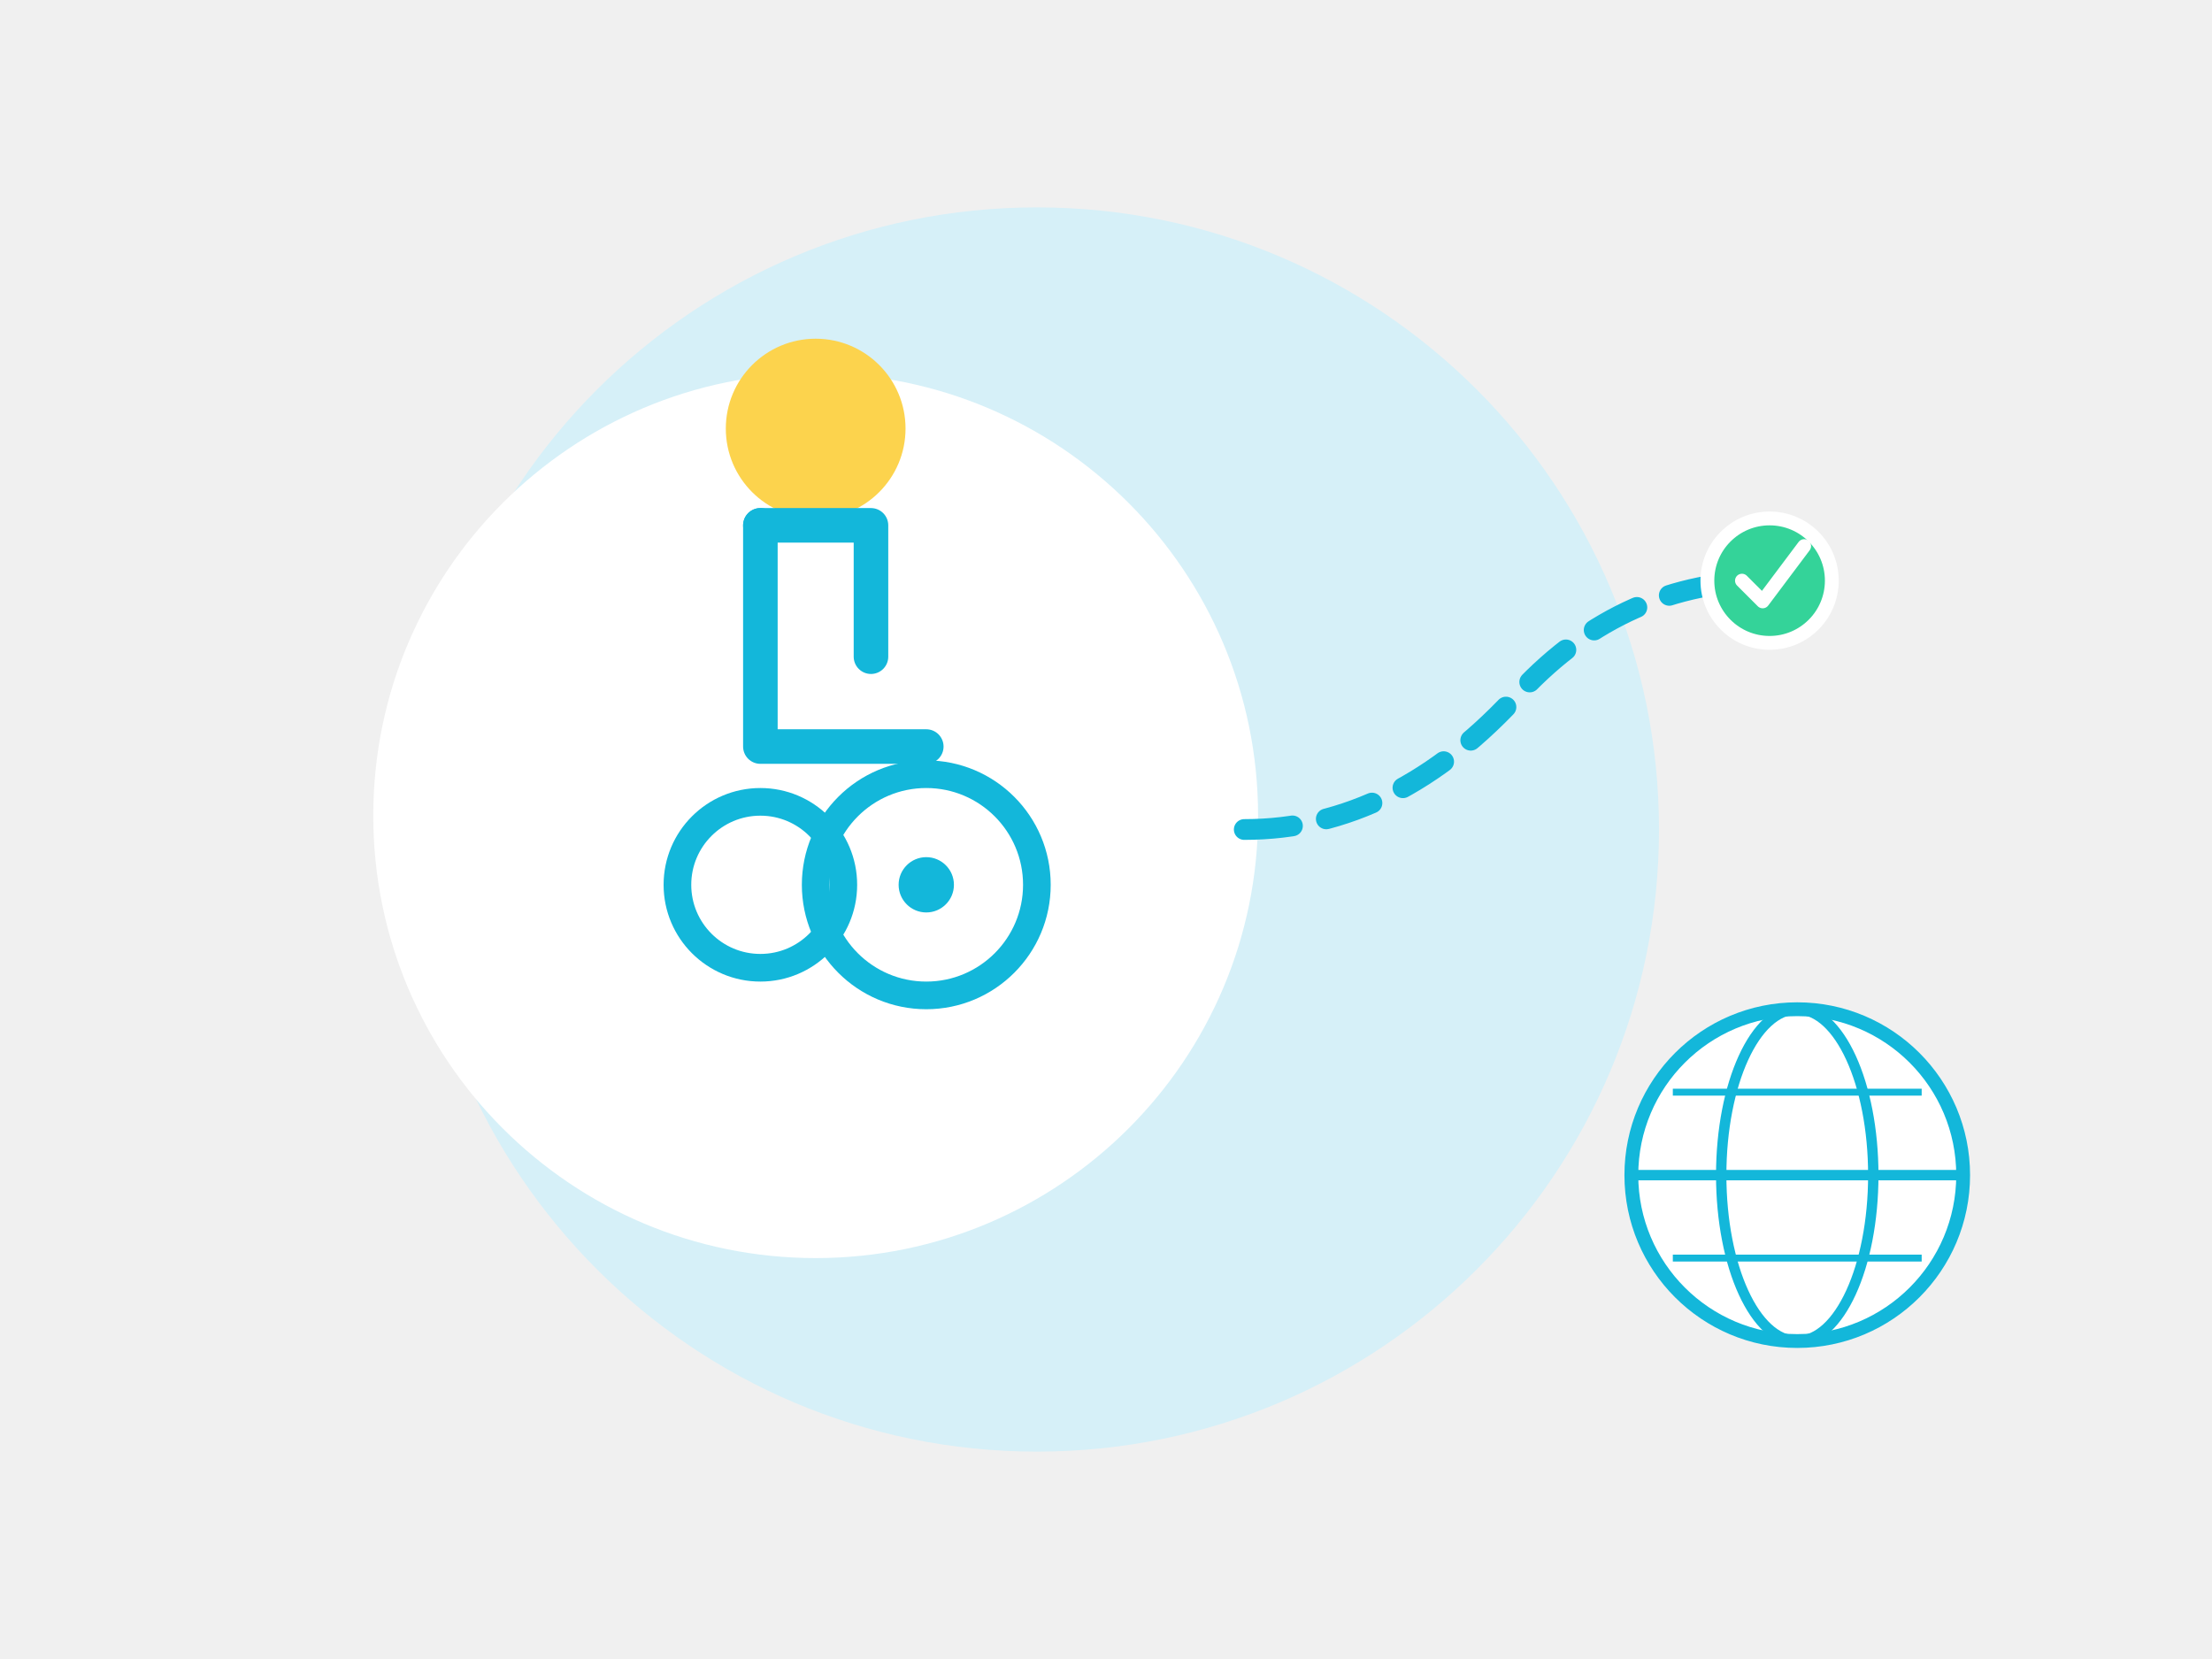
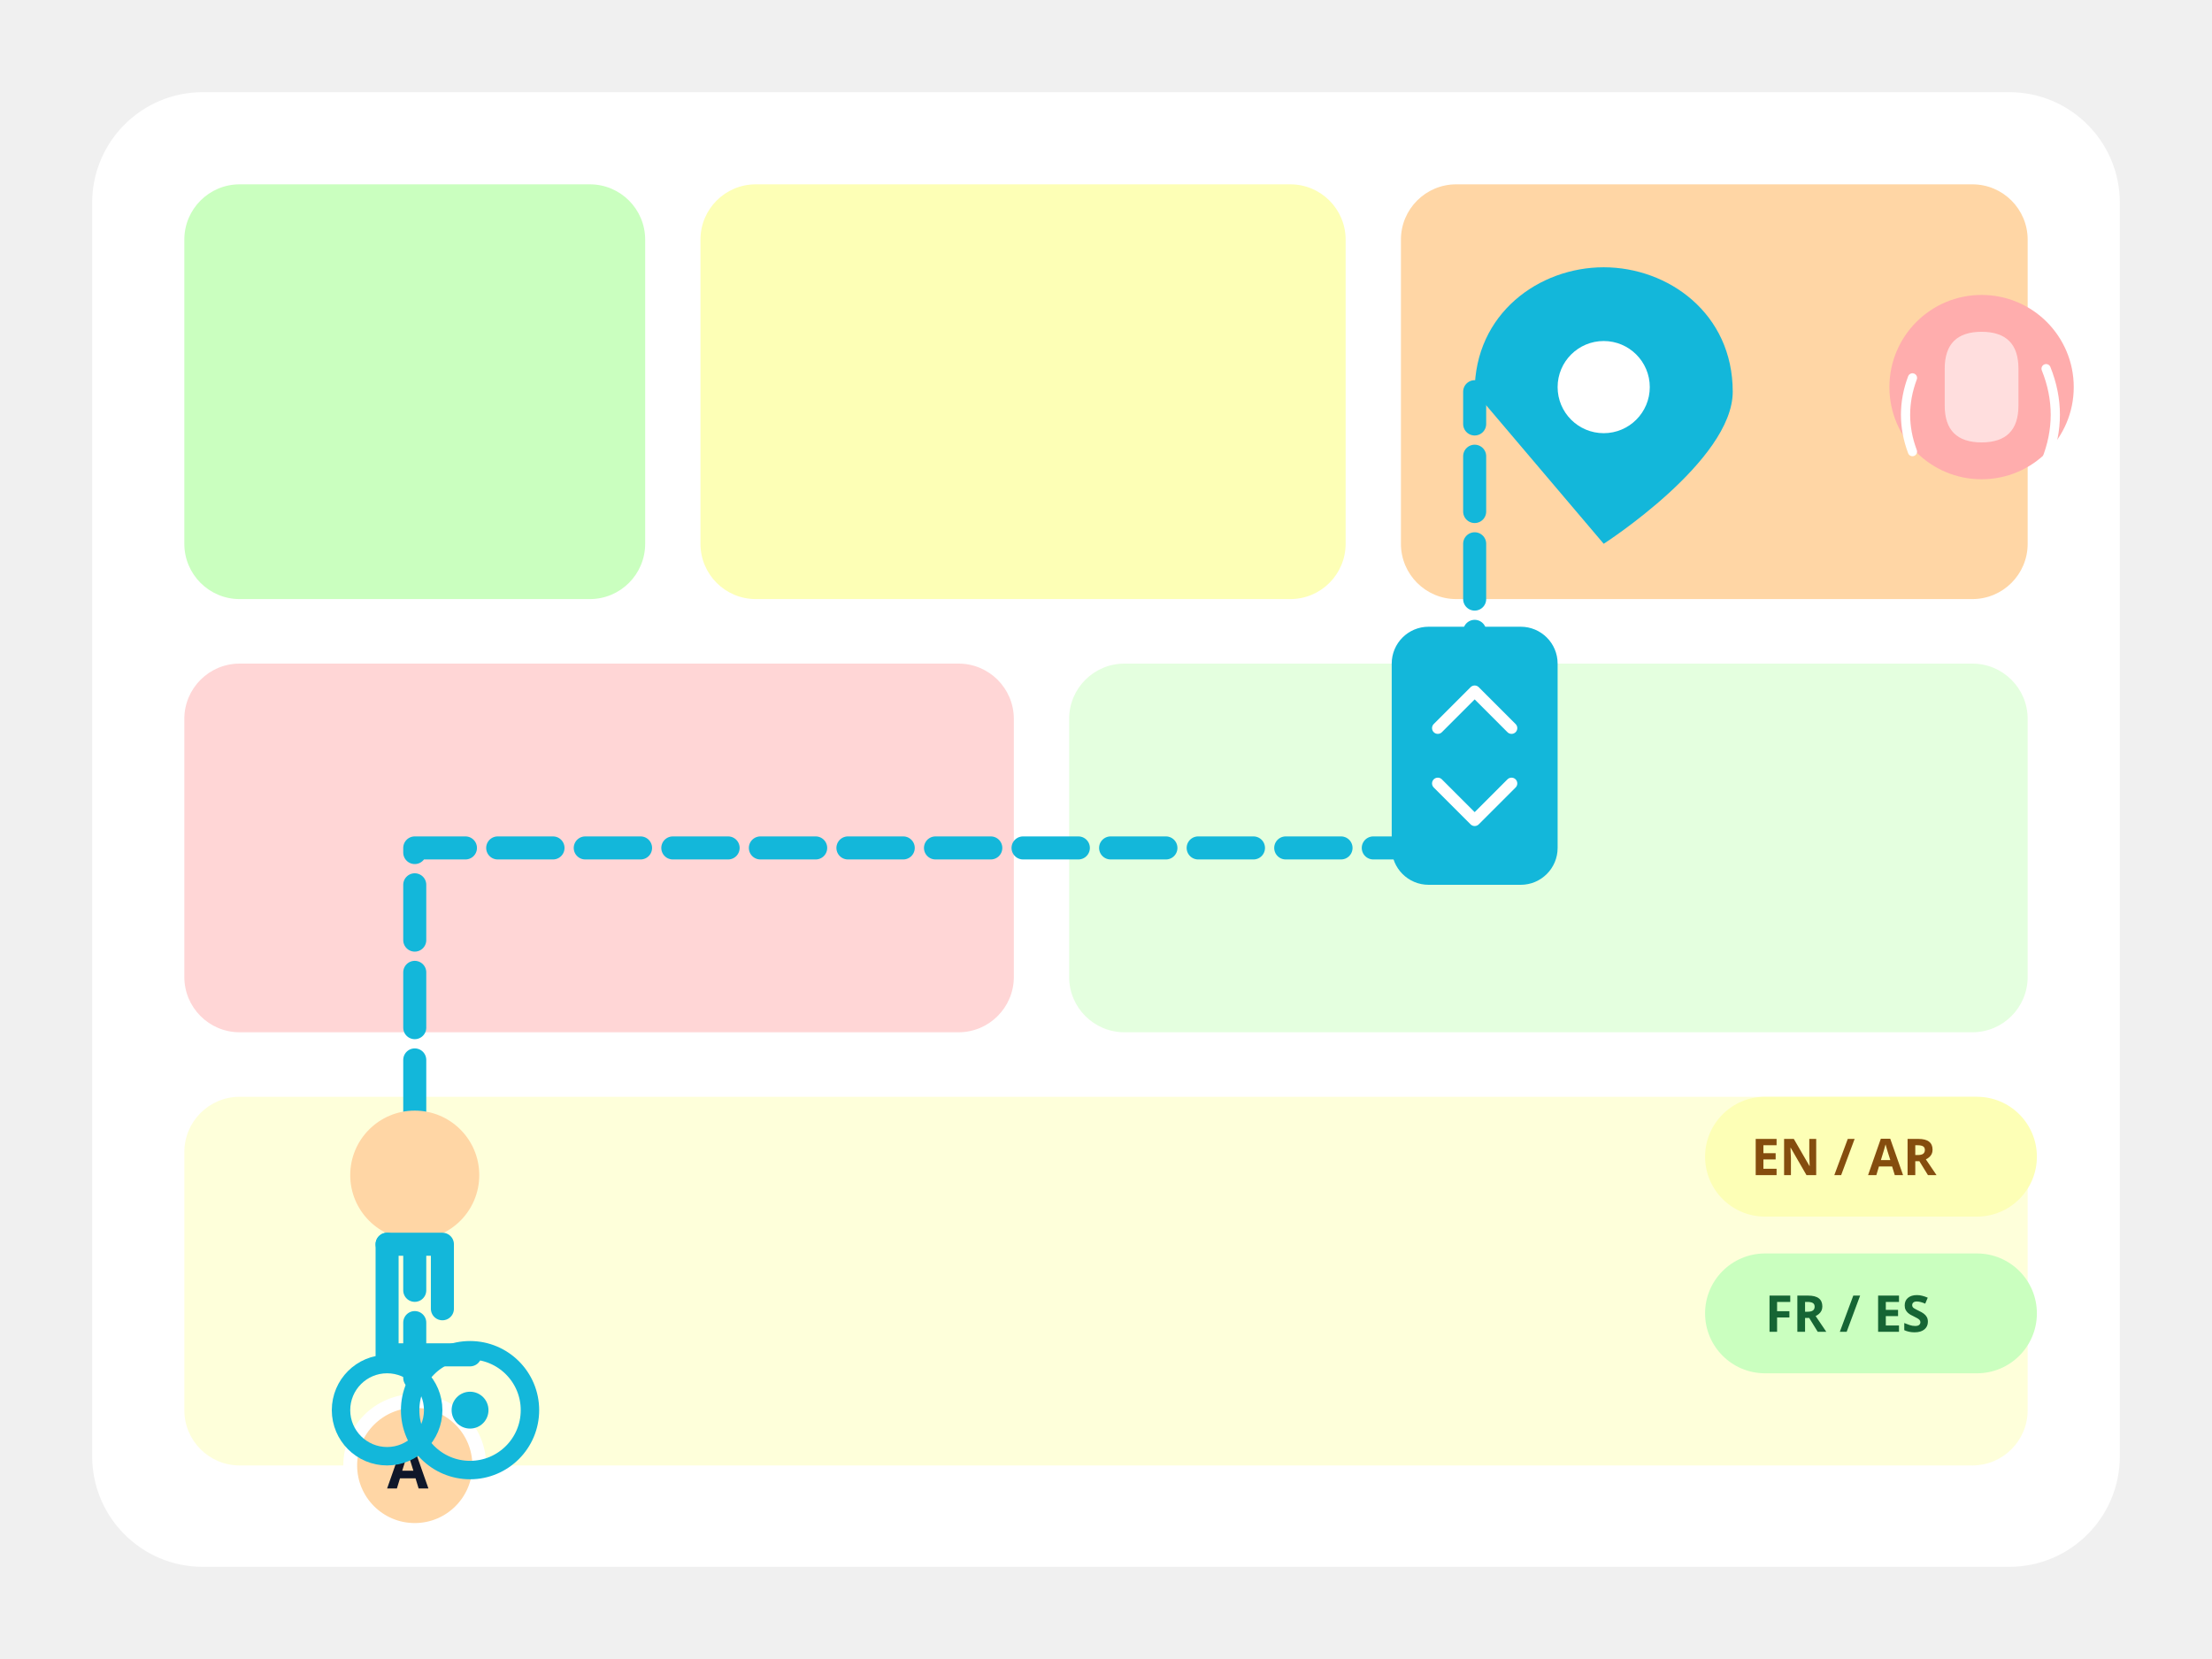
- <svg xmlns="http://www.w3.org/2000/svg" viewBox="0 0 320 240" fill="none">
-   <circle cx="150" cy="120" r="90" fill="#D6F0F8" />
-   <circle cx="118" cy="118" r="64" fill="white" />
-   <circle cx="118" cy="62" r="13" fill="#FCD34D" />
-   <path d="M110 76 L110 108 L134 108" stroke="#13B7DA" stroke-width="5" stroke-linecap="round" stroke-linejoin="round" fill="none" />
-   <path d="M110 76 L126 76 L126 95" stroke="#13B7DA" stroke-width="5" stroke-linecap="round" stroke-linejoin="round" fill="none" />
-   <circle cx="110" cy="128" r="12" stroke="#13B7DA" stroke-width="4" fill="none" />
-   <circle cx="134" cy="128" r="16" stroke="#13B7DA" stroke-width="4" fill="none" />
-   <circle cx="134" cy="128" r="4" fill="#13B7DA" />
-   <path d="M180 120 Q202 120 220 100 Q235 84 256 84" stroke="#13B7DA" stroke-width="3" stroke-dasharray="7,5" stroke-linecap="round" fill="none" />
-   <circle cx="256" cy="84" r="9" fill="#34D399" stroke="white" stroke-width="2" />
-   <path d="M252 84 L255 87 L261 79" stroke="white" stroke-width="2" stroke-linecap="round" stroke-linejoin="round" fill="none" />
-   <circle cx="260" cy="170" r="24" fill="white" stroke="#13B7DA" stroke-width="2" />
-   <ellipse cx="260" cy="170" rx="11" ry="24" stroke="#13B7DA" stroke-width="1.5" fill="none" />
-   <line x1="236" y1="170" x2="284" y2="170" stroke="#13B7DA" stroke-width="1.5" />
-   <line x1="242" y1="158" x2="278" y2="158" stroke="#13B7DA" stroke-width="1" />
-   <line x1="242" y1="182" x2="278" y2="182" stroke="#13B7DA" stroke-width="1" />
+ <svg xmlns="http://www.w3.org/2000/svg" viewBox="0 0 480 360" fill="none">
+   <rect x="20" y="20" width="440" height="320" rx="24" fill="white" />
+   <rect x="40" y="40" width="100" height="90" rx="12" fill="#CAFFBF" />
+   <rect x="152" y="40" width="140" height="90" rx="12" fill="#FDFFB6" />
+   <rect x="304" y="40" width="136" height="90" rx="12" fill="#FFD6A5" />
+   <rect x="40" y="144" width="180" height="80" rx="12" fill="#FFADAD" opacity="0.5" />
+   <rect x="232" y="144" width="208" height="80" rx="12" fill="#CAFFBF" opacity="0.5" />
+   <rect x="40" y="238" width="400" height="80" rx="12" fill="#FDFFB6" opacity="0.5" />
+   <path d="M90 318 L90 184 L320 184 L320 85" stroke="#13B7DA" stroke-width="5" stroke-linecap="round" stroke-linejoin="round" stroke-dasharray="12,7" />
+   <rect x="302" y="136" width="36" height="56" rx="8" fill="#13B7DA" />
+   <path d="M312 158 L320 150 L328 158" stroke="white" stroke-width="2.5" stroke-linecap="round" stroke-linejoin="round" fill="none" />
+   <path d="M312 170 L320 178 L328 170" stroke="white" stroke-width="2.5" stroke-linecap="round" stroke-linejoin="round" fill="none" />
+   <circle cx="90" cy="318" r="14" fill="#FFD6A5" stroke="white" stroke-width="3" />
+   <text x="84" y="323" font-size="13" fill="#0F172A" font-family="sans-serif" font-weight="bold">A</text>
+   <path d="M320 85 C320 68 334 58 348 58 C362 58 376 68 376 85 C376 100 348 118 348 118 Z" fill="#13B7DA" />
+   <circle cx="348" cy="84" r="10" fill="white" />
+   <circle cx="90" cy="255" r="14" fill="#FFD6A5" />
+   <path d="M84 270 L84 294 L102 294" stroke="#13B7DA" stroke-width="5" stroke-linecap="round" stroke-linejoin="round" fill="none" />
+   <path d="M84 270 L96 270 L96 284" stroke="#13B7DA" stroke-width="5" stroke-linecap="round" stroke-linejoin="round" fill="none" />
+   <circle cx="84" cy="306" r="10" stroke="#13B7DA" stroke-width="4" fill="none" />
+   <circle cx="102" cy="306" r="13" stroke="#13B7DA" stroke-width="4" fill="none" />
+   <circle cx="102" cy="306" r="4" fill="#13B7DA" />
+   <rect x="370" y="238" width="72" height="26" rx="13" fill="#FDFFB6" />
+   <text x="380" y="255" font-size="11" fill="#854d0e" font-family="sans-serif" font-weight="bold">EN / AR</text>
+   <rect x="370" y="272" width="72" height="26" rx="13" fill="#CAFFBF" />
+   <text x="383" y="289" font-size="11" fill="#166534" font-family="sans-serif" font-weight="bold">FR / ES</text>
+   <circle cx="430" cy="84" r="20" fill="#FFADAD" />
+   <path d="M422 80 Q422 72 430 72 Q438 72 438 80 L438 88 Q438 96 430 96 Q422 96 422 88 Z" fill="white" opacity="0.6" />
+   <path d="M415 82 Q412 90 415 98" stroke="white" stroke-width="2" stroke-linecap="round" fill="none" />
+   <path d="M444 80 Q448 90 444 100" stroke="white" stroke-width="2" stroke-linecap="round" fill="none" />
</svg>
